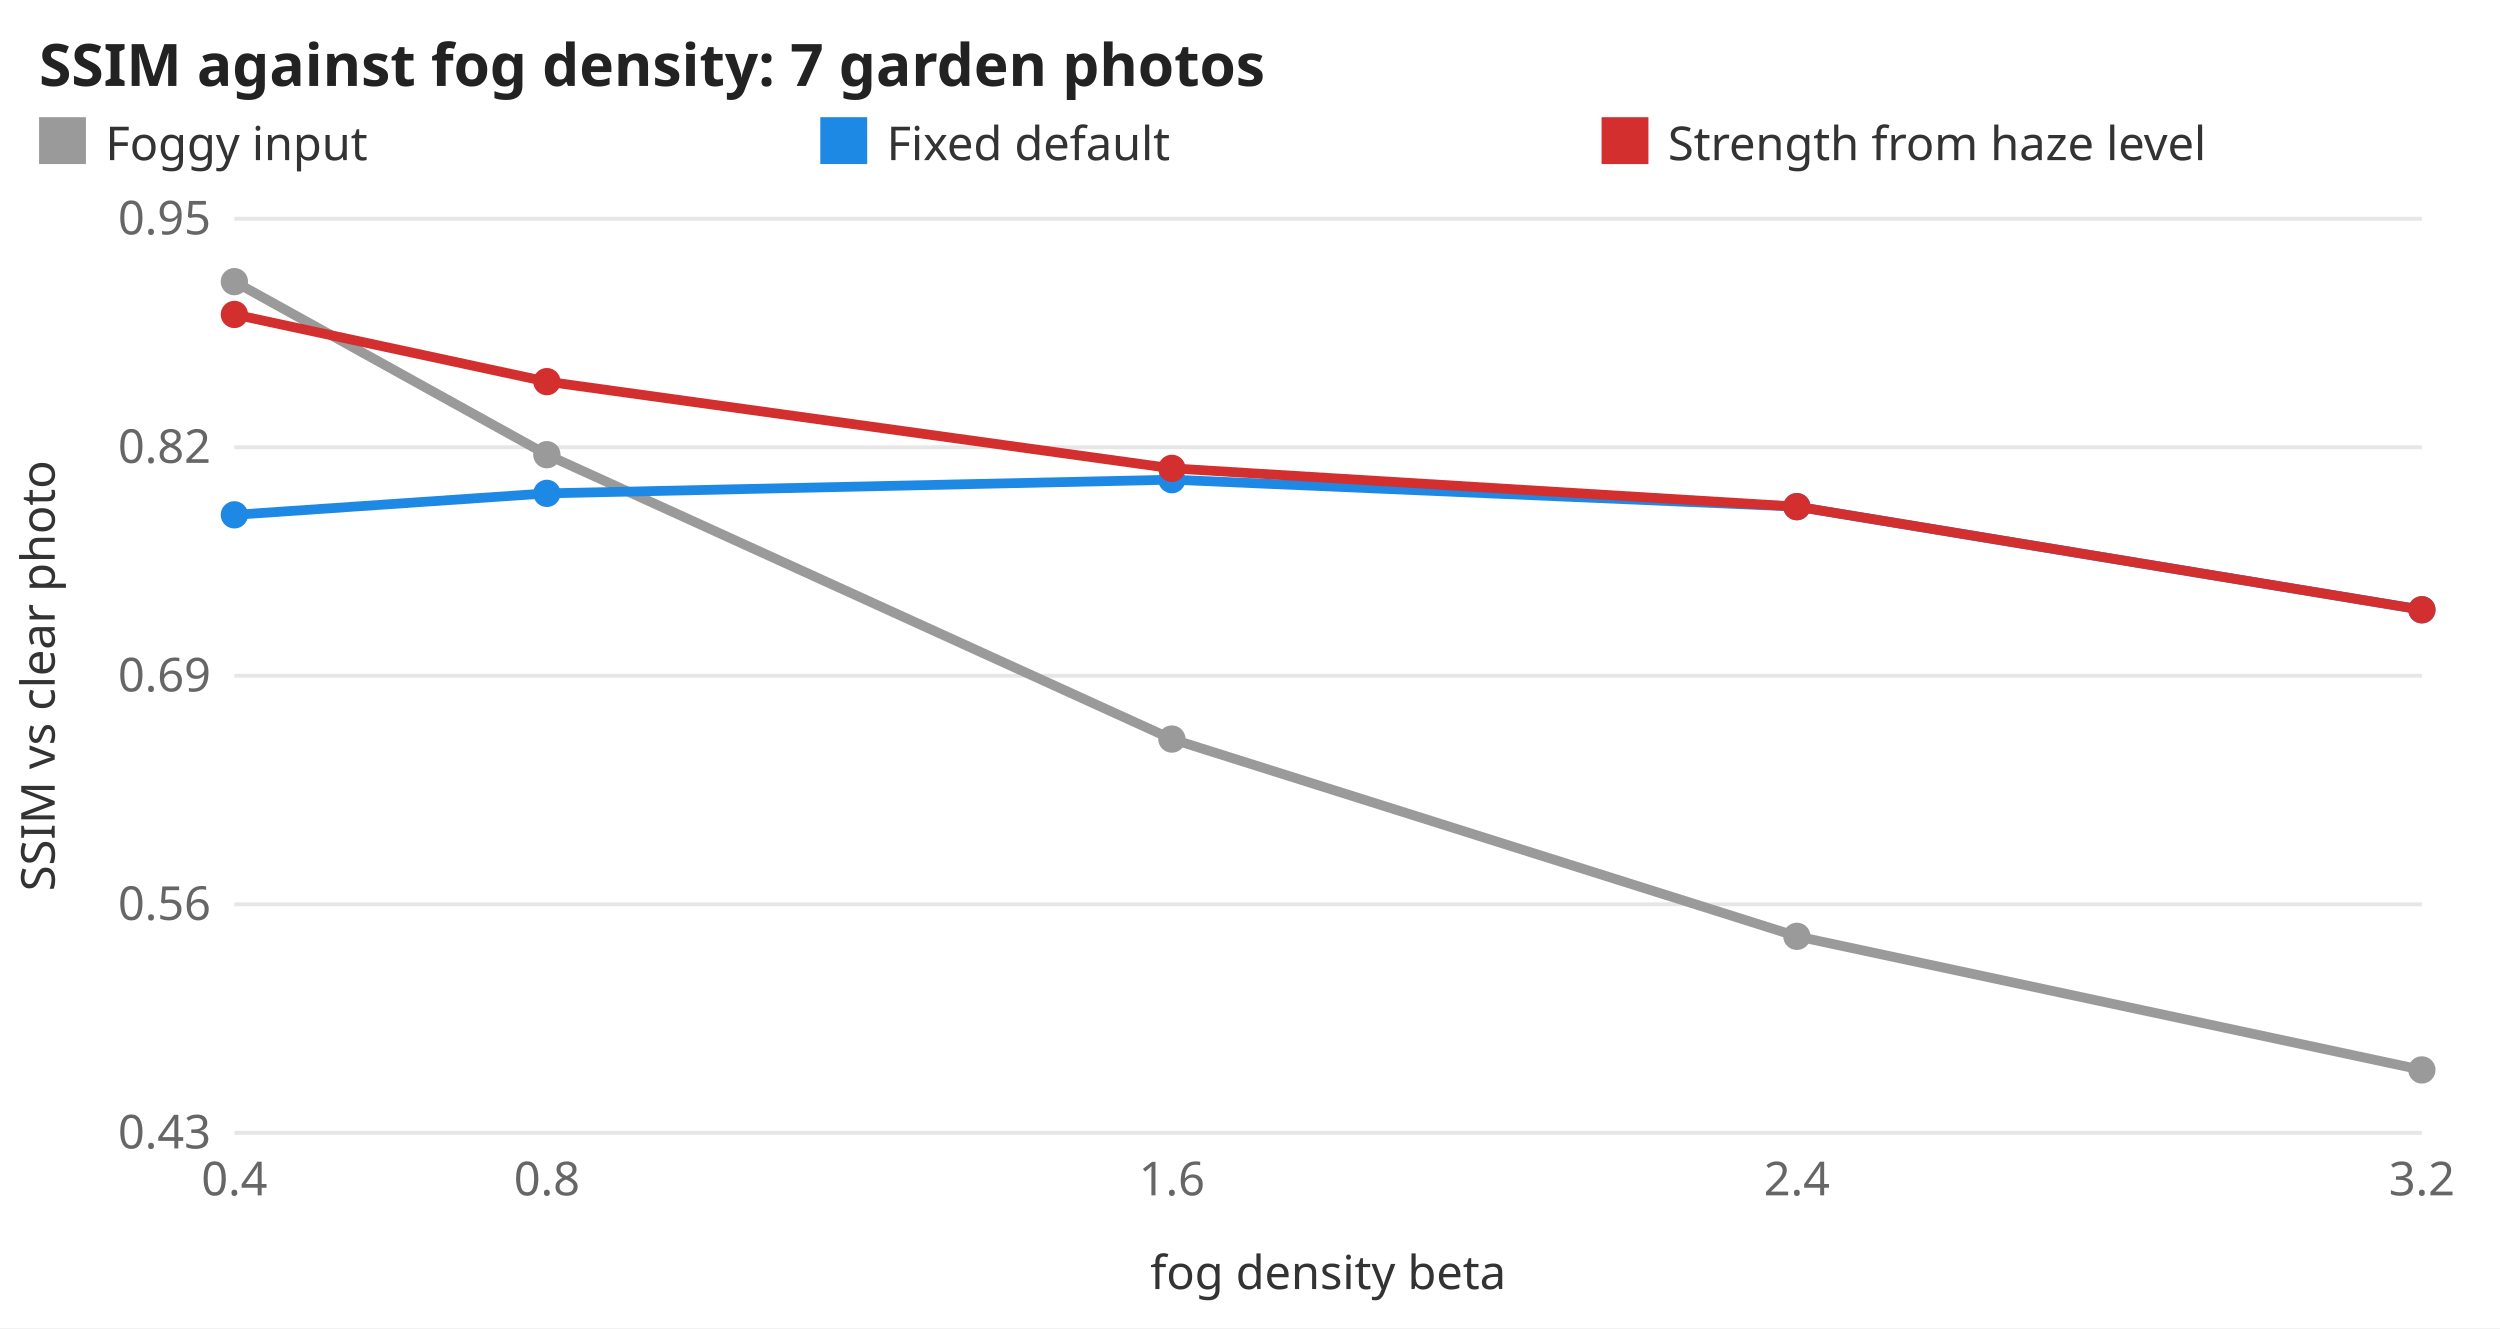
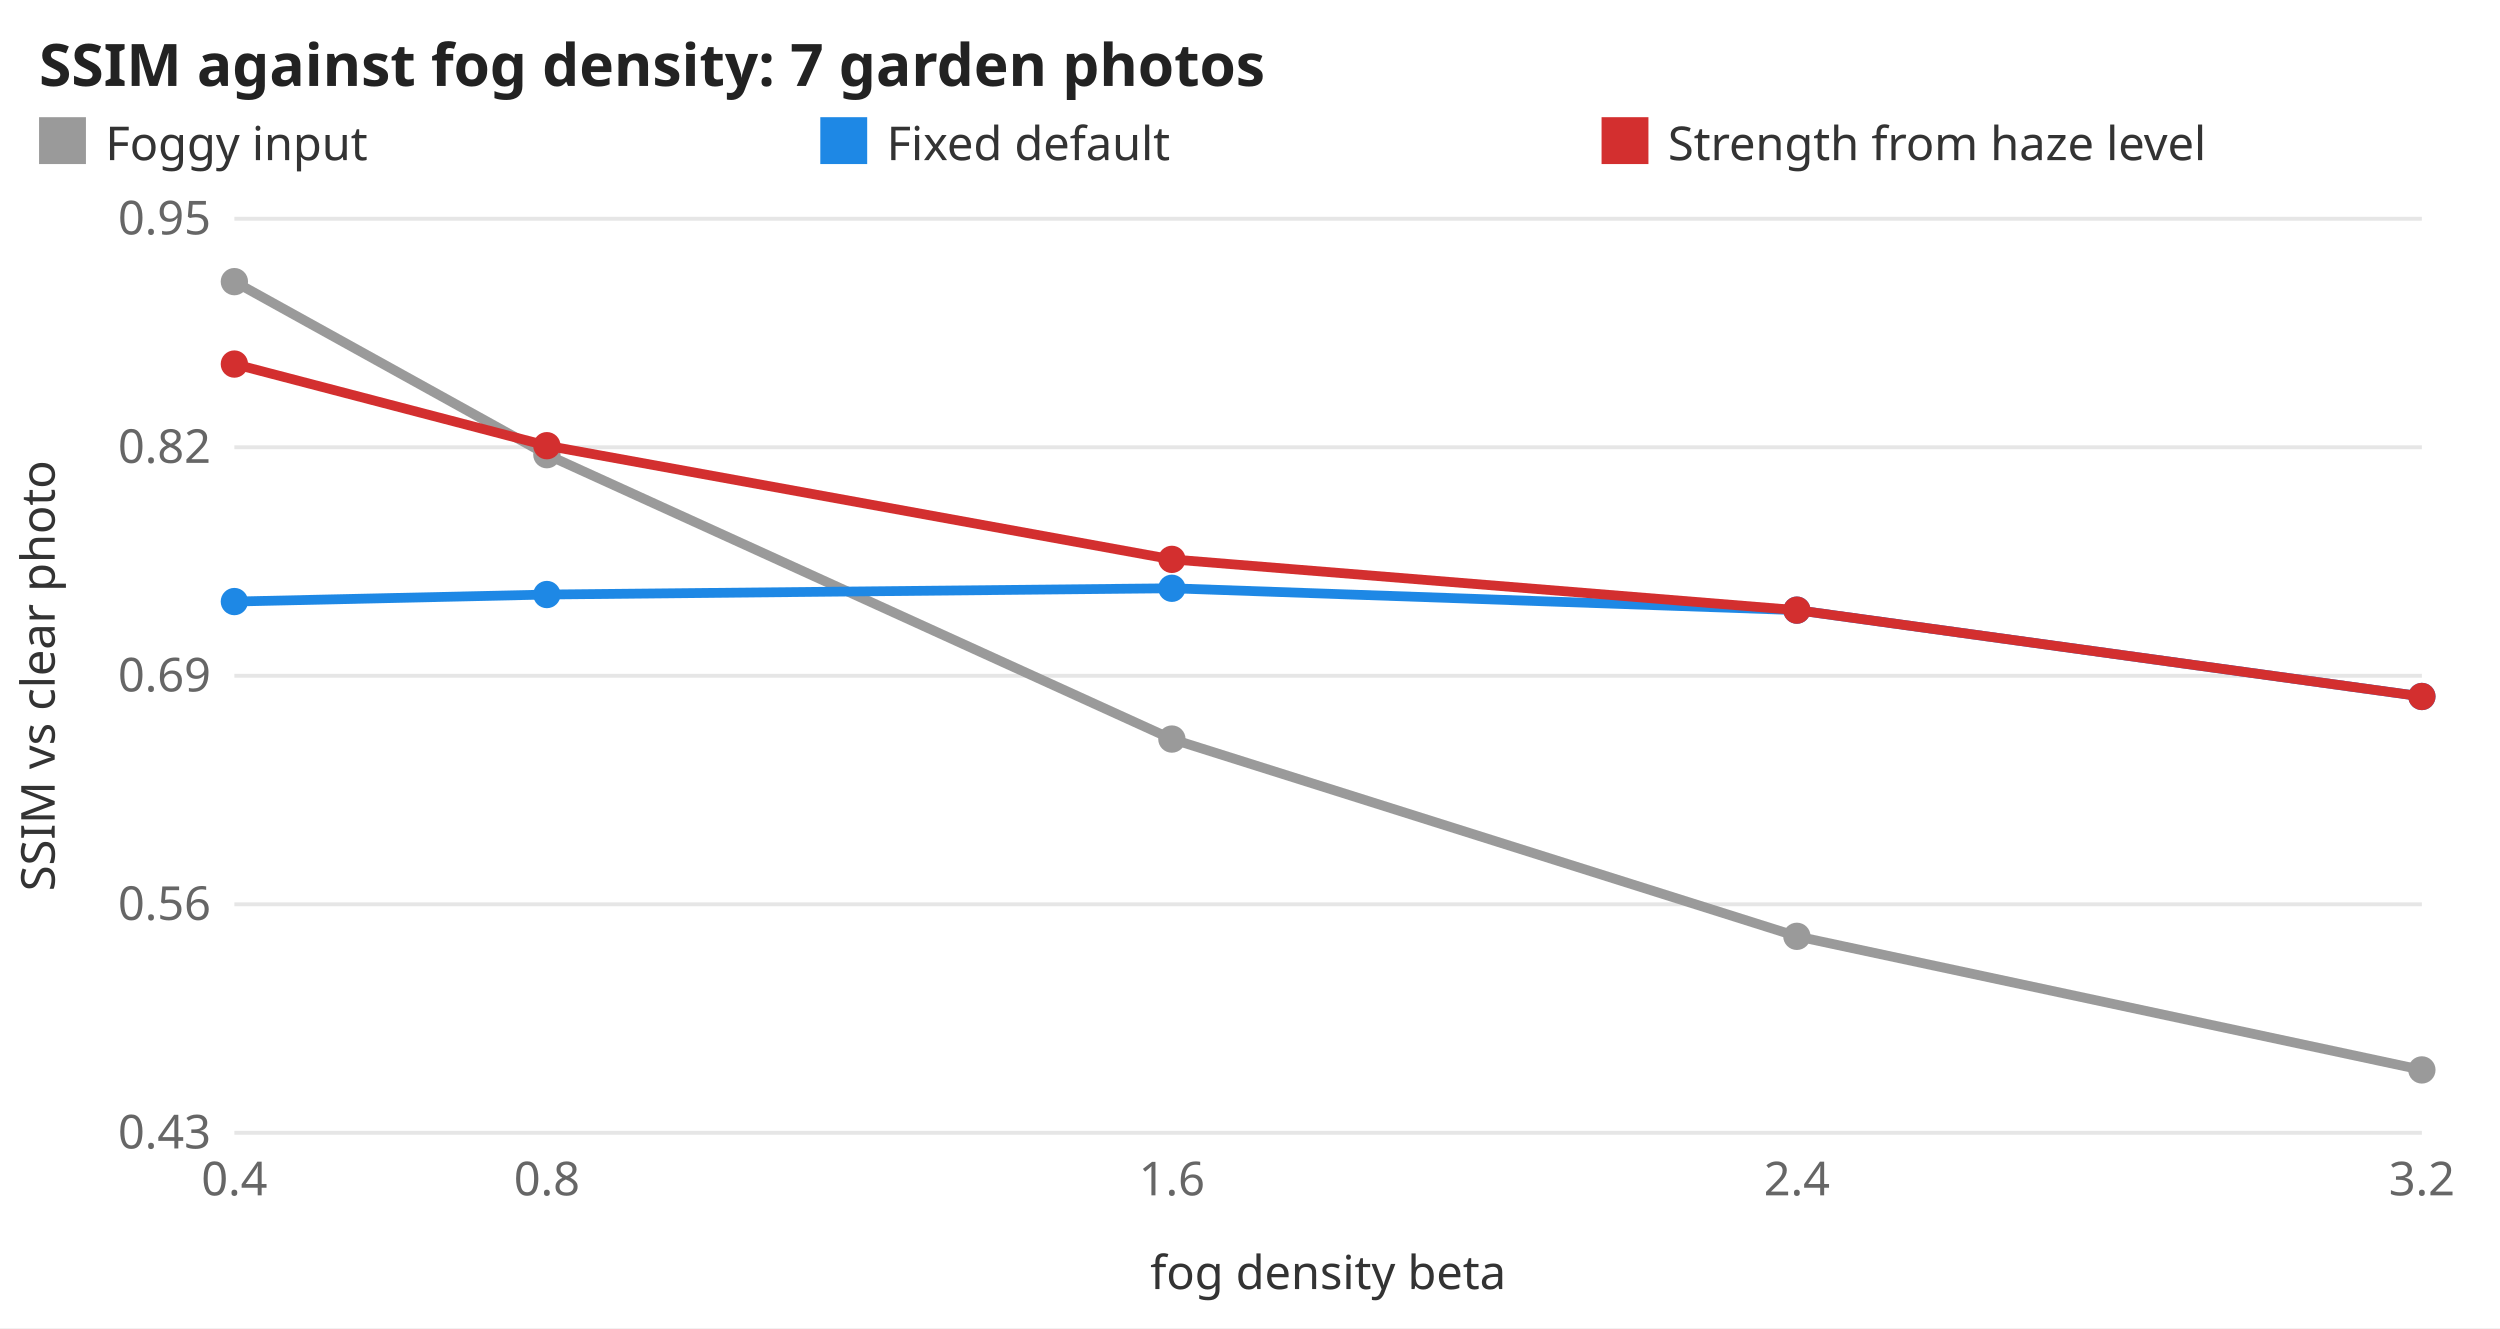
<svg xmlns="http://www.w3.org/2000/svg" viewBox="0 0 640 340" font-family="sans-serif" font-size="12">
  <rect width="640" height="340" fill="#ffffff" />
  <text x="10" y="22" font-size="15" font-weight="bold" fill="#222">SSIM against fog density: 7 garden photos</text>
  <line x1="60" y1="290.0" x2="620" y2="290.0" stroke="#e6e6e6" />
  <text x="54" y="294.0" text-anchor="end" fill="#666">0.43</text>
  <line x1="60" y1="231.5" x2="620" y2="231.5" stroke="#e6e6e6" />
  <text x="54" y="235.5" text-anchor="end" fill="#666">0.56</text>
  <line x1="60" y1="173.0" x2="620" y2="173.0" stroke="#e6e6e6" />
  <text x="54" y="177.0" text-anchor="end" fill="#666">0.69</text>
  <line x1="60" y1="114.5" x2="620" y2="114.5" stroke="#e6e6e6" />
  <text x="54" y="118.5" text-anchor="end" fill="#666">0.82</text>
  <line x1="60" y1="56.0" x2="620" y2="56.0" stroke="#e6e6e6" />
  <text x="54" y="60.0" text-anchor="end" fill="#666">0.95</text>
  <text x="60.0" y="306" text-anchor="middle" fill="#666">0.4</text>
  <text x="140.0" y="306" text-anchor="middle" fill="#666">0.8</text>
  <text x="300.0" y="306" text-anchor="middle" fill="#666">1.6</text>
  <text x="460.0" y="306" text-anchor="middle" fill="#666">2.4</text>
  <text x="620.0" y="306" text-anchor="middle" fill="#666">3.2</text>
  <text x="340" y="330" text-anchor="middle" fill="#333">fog density beta</text>
  <text x="14" y="173" fill="#333" transform="rotate(-90 14 173)" text-anchor="middle">SSIM vs clear photo</text>
  <polyline fill="none" stroke="#9a9a9a" stroke-width="2.5" points="60.0,72.1 140.0,116.4 300.0,189.2 460.0,239.7 620.0,273.9" />
  <circle cx="60.0" cy="72.1" r="3.5" fill="#9a9a9a" />
  <circle cx="140.0" cy="116.4" r="3.5" fill="#9a9a9a" />
  <circle cx="300.0" cy="189.2" r="3.5" fill="#9a9a9a" />
  <circle cx="460.0" cy="239.7" r="3.5" fill="#9a9a9a" />
  <circle cx="620.0" cy="273.9" r="3.5" fill="#9a9a9a" />
  <rect x="10" y="30" width="12" height="12" fill="#9a9a9a" />
  <text x="27" y="41" fill="#333">Foggy input</text>
-   <polyline fill="none" stroke="#1e88e5" stroke-width="2.5" points="60.0,131.8 140.0,126.3 300.0,122.8 460.0,129.7 620.0,156.1" />
-   <circle cx="60.0" cy="131.8" r="3.5" fill="#1e88e5" />
-   <circle cx="140.0" cy="126.3" r="3.5" fill="#1e88e5" />
-   <circle cx="300.0" cy="122.8" r="3.5" fill="#1e88e5" />
-   <circle cx="460.0" cy="129.7" r="3.5" fill="#1e88e5" />
-   <circle cx="620.0" cy="156.1" r="3.5" fill="#1e88e5" />
+   <polyline fill="none" stroke="#1e88e5" stroke-width="2.5" points="60.0,154.0 140.0,152.2 300.0,150.6 460.0,156.2 620.0,178.3" />
+   <circle cx="60.0" cy="154.0" r="3.5" fill="#1e88e5" />
+   <circle cx="140.0" cy="152.2" r="3.5" fill="#1e88e5" />
+   <circle cx="300.0" cy="150.6" r="3.5" fill="#1e88e5" />
+   <circle cx="460.0" cy="156.2" r="3.5" fill="#1e88e5" />
+   <circle cx="620.0" cy="178.3" r="3.5" fill="#1e88e5" />
  <rect x="210" y="30" width="12" height="12" fill="#1e88e5" />
  <text x="227" y="41" fill="#333">Fixed default</text>
-   <polyline fill="none" stroke="#d32f2f" stroke-width="2.5" points="60.0,80.5 140.0,97.7 300.0,119.9 460.0,129.7 620.0,156.1" />
-   <circle cx="60.0" cy="80.5" r="3.5" fill="#d32f2f" />
-   <circle cx="140.0" cy="97.7" r="3.5" fill="#d32f2f" />
-   <circle cx="300.0" cy="119.9" r="3.5" fill="#d32f2f" />
-   <circle cx="460.0" cy="129.7" r="3.5" fill="#d32f2f" />
-   <circle cx="620.0" cy="156.1" r="3.5" fill="#d32f2f" />
+   <polyline fill="none" stroke="#d32f2f" stroke-width="2.5" points="60.0,93.2 140.0,114.1 300.0,143.2 460.0,156.2 620.0,178.3" />
+   <circle cx="60.0" cy="93.2" r="3.5" fill="#d32f2f" />
+   <circle cx="140.0" cy="114.1" r="3.5" fill="#d32f2f" />
+   <circle cx="300.0" cy="143.2" r="3.5" fill="#d32f2f" />
+   <circle cx="460.0" cy="156.2" r="3.5" fill="#d32f2f" />
+   <circle cx="620.0" cy="178.3" r="3.5" fill="#d32f2f" />
  <rect x="410" y="30" width="12" height="12" fill="#d32f2f" />
  <text x="427" y="41" fill="#333">Strength from haze level</text>
</svg>
